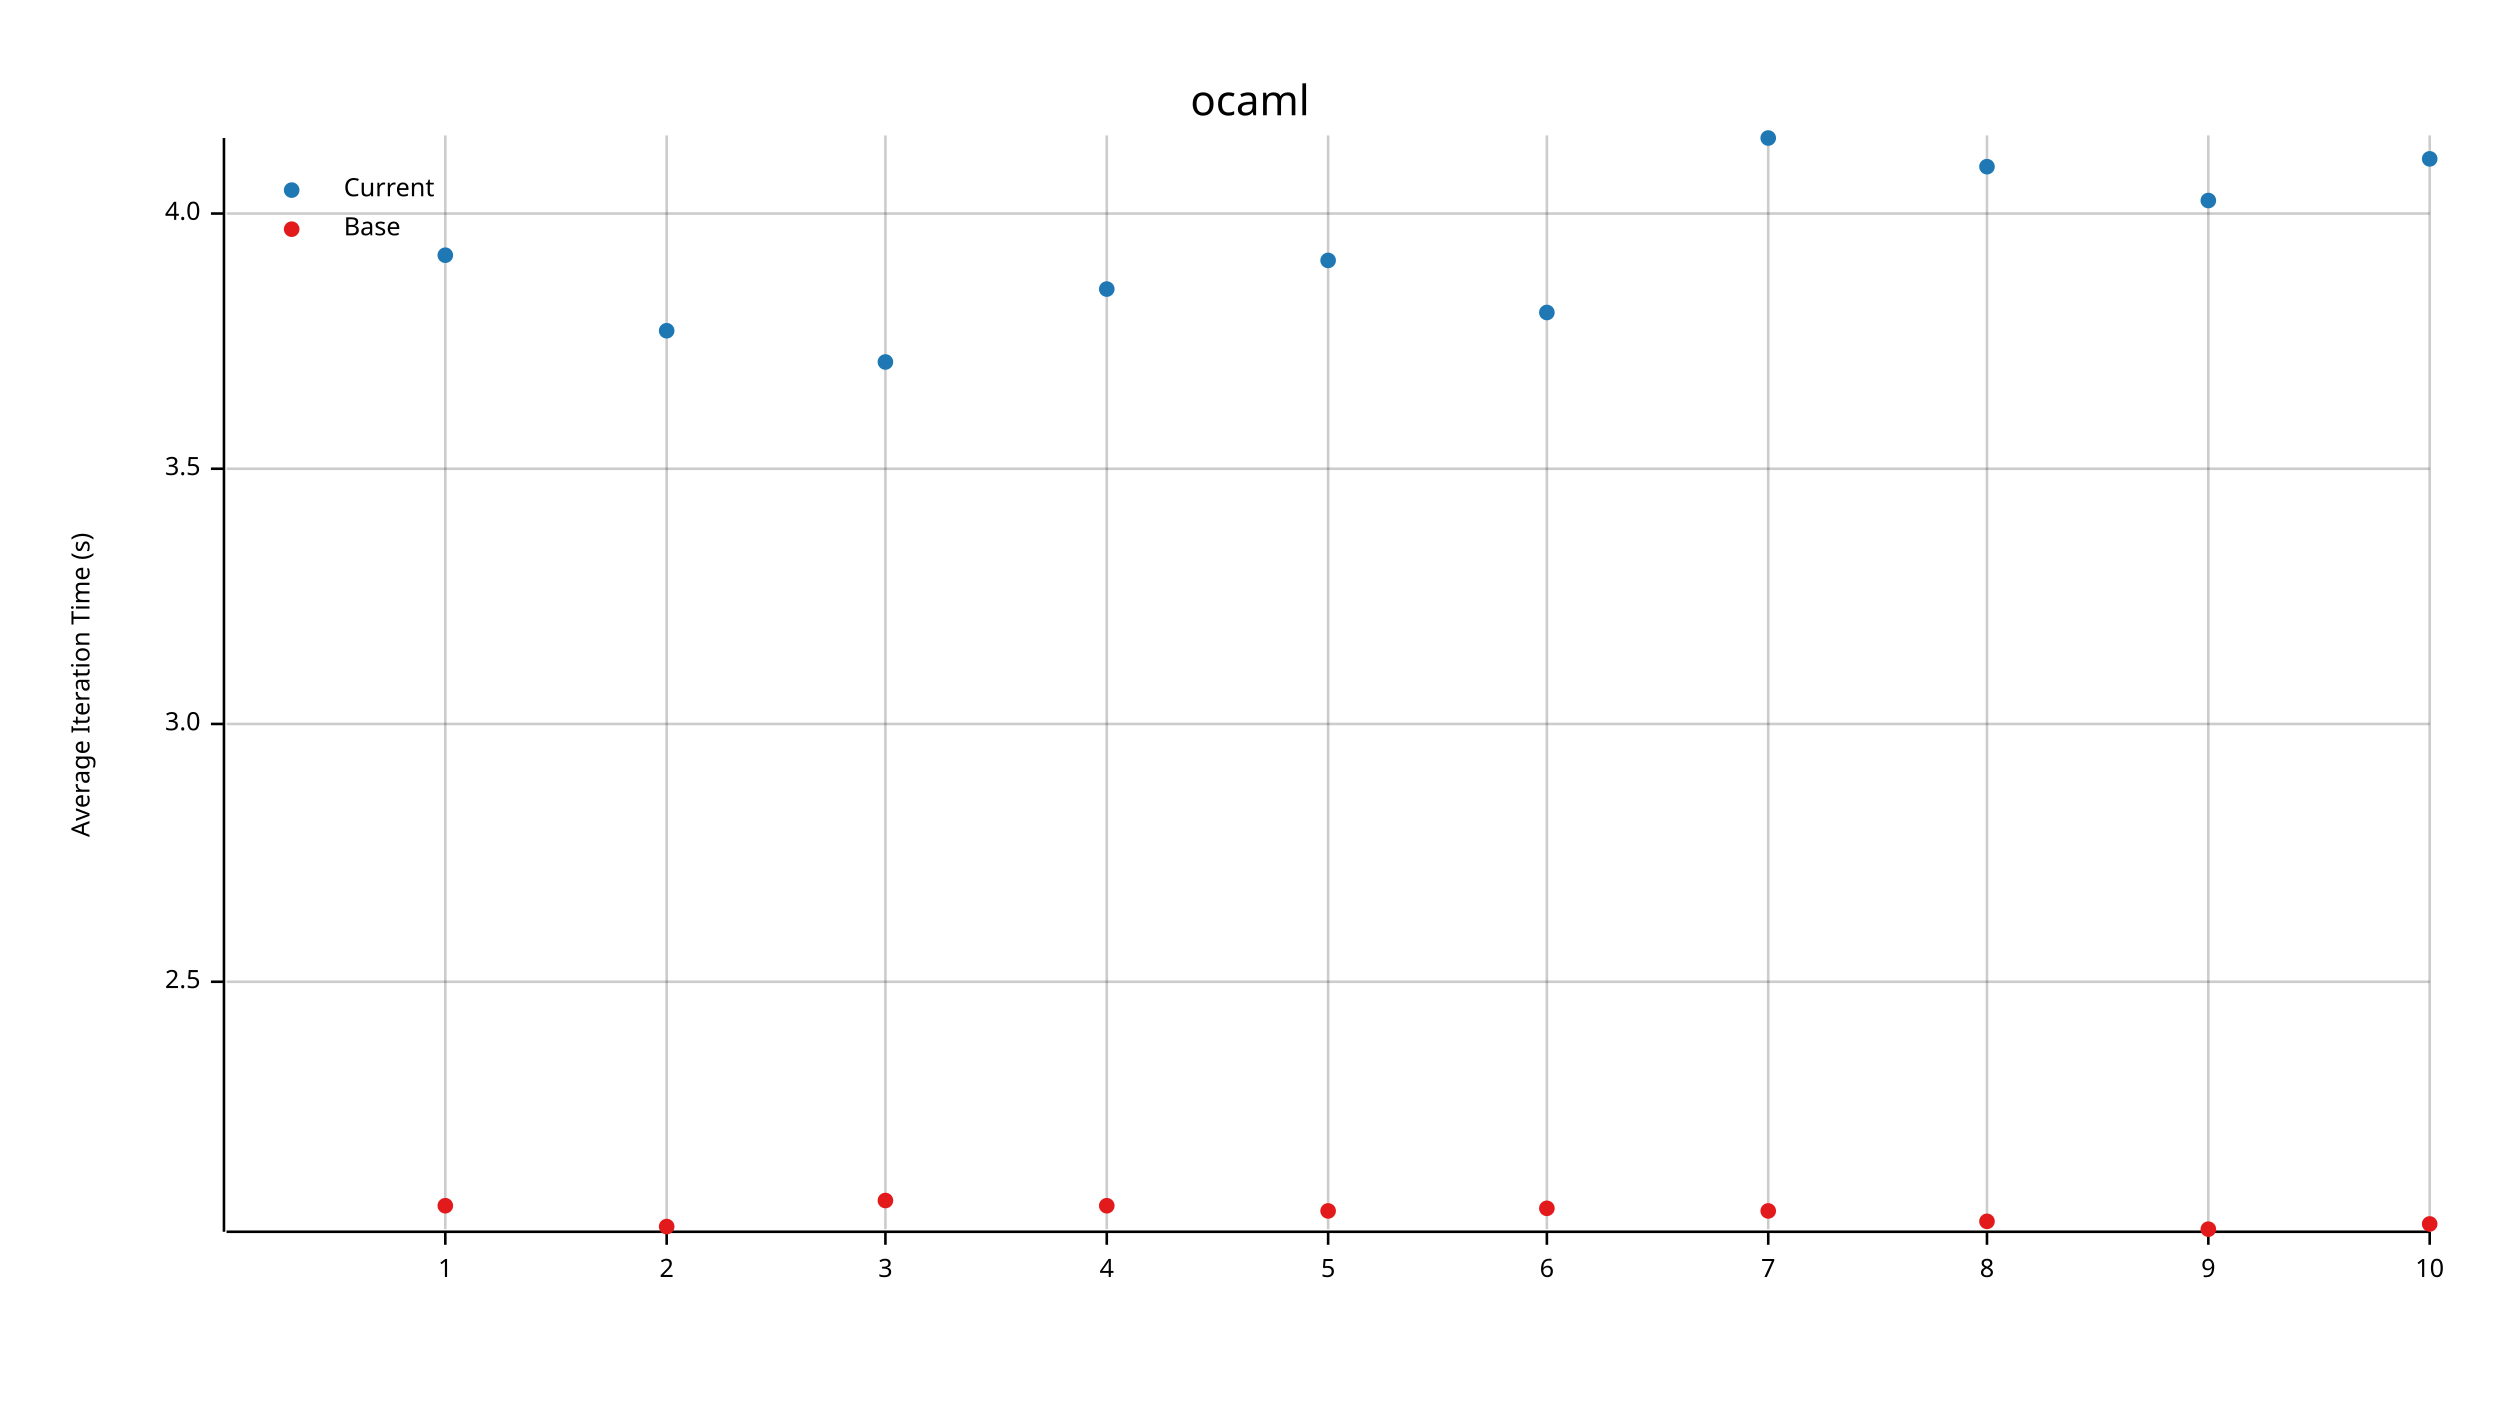
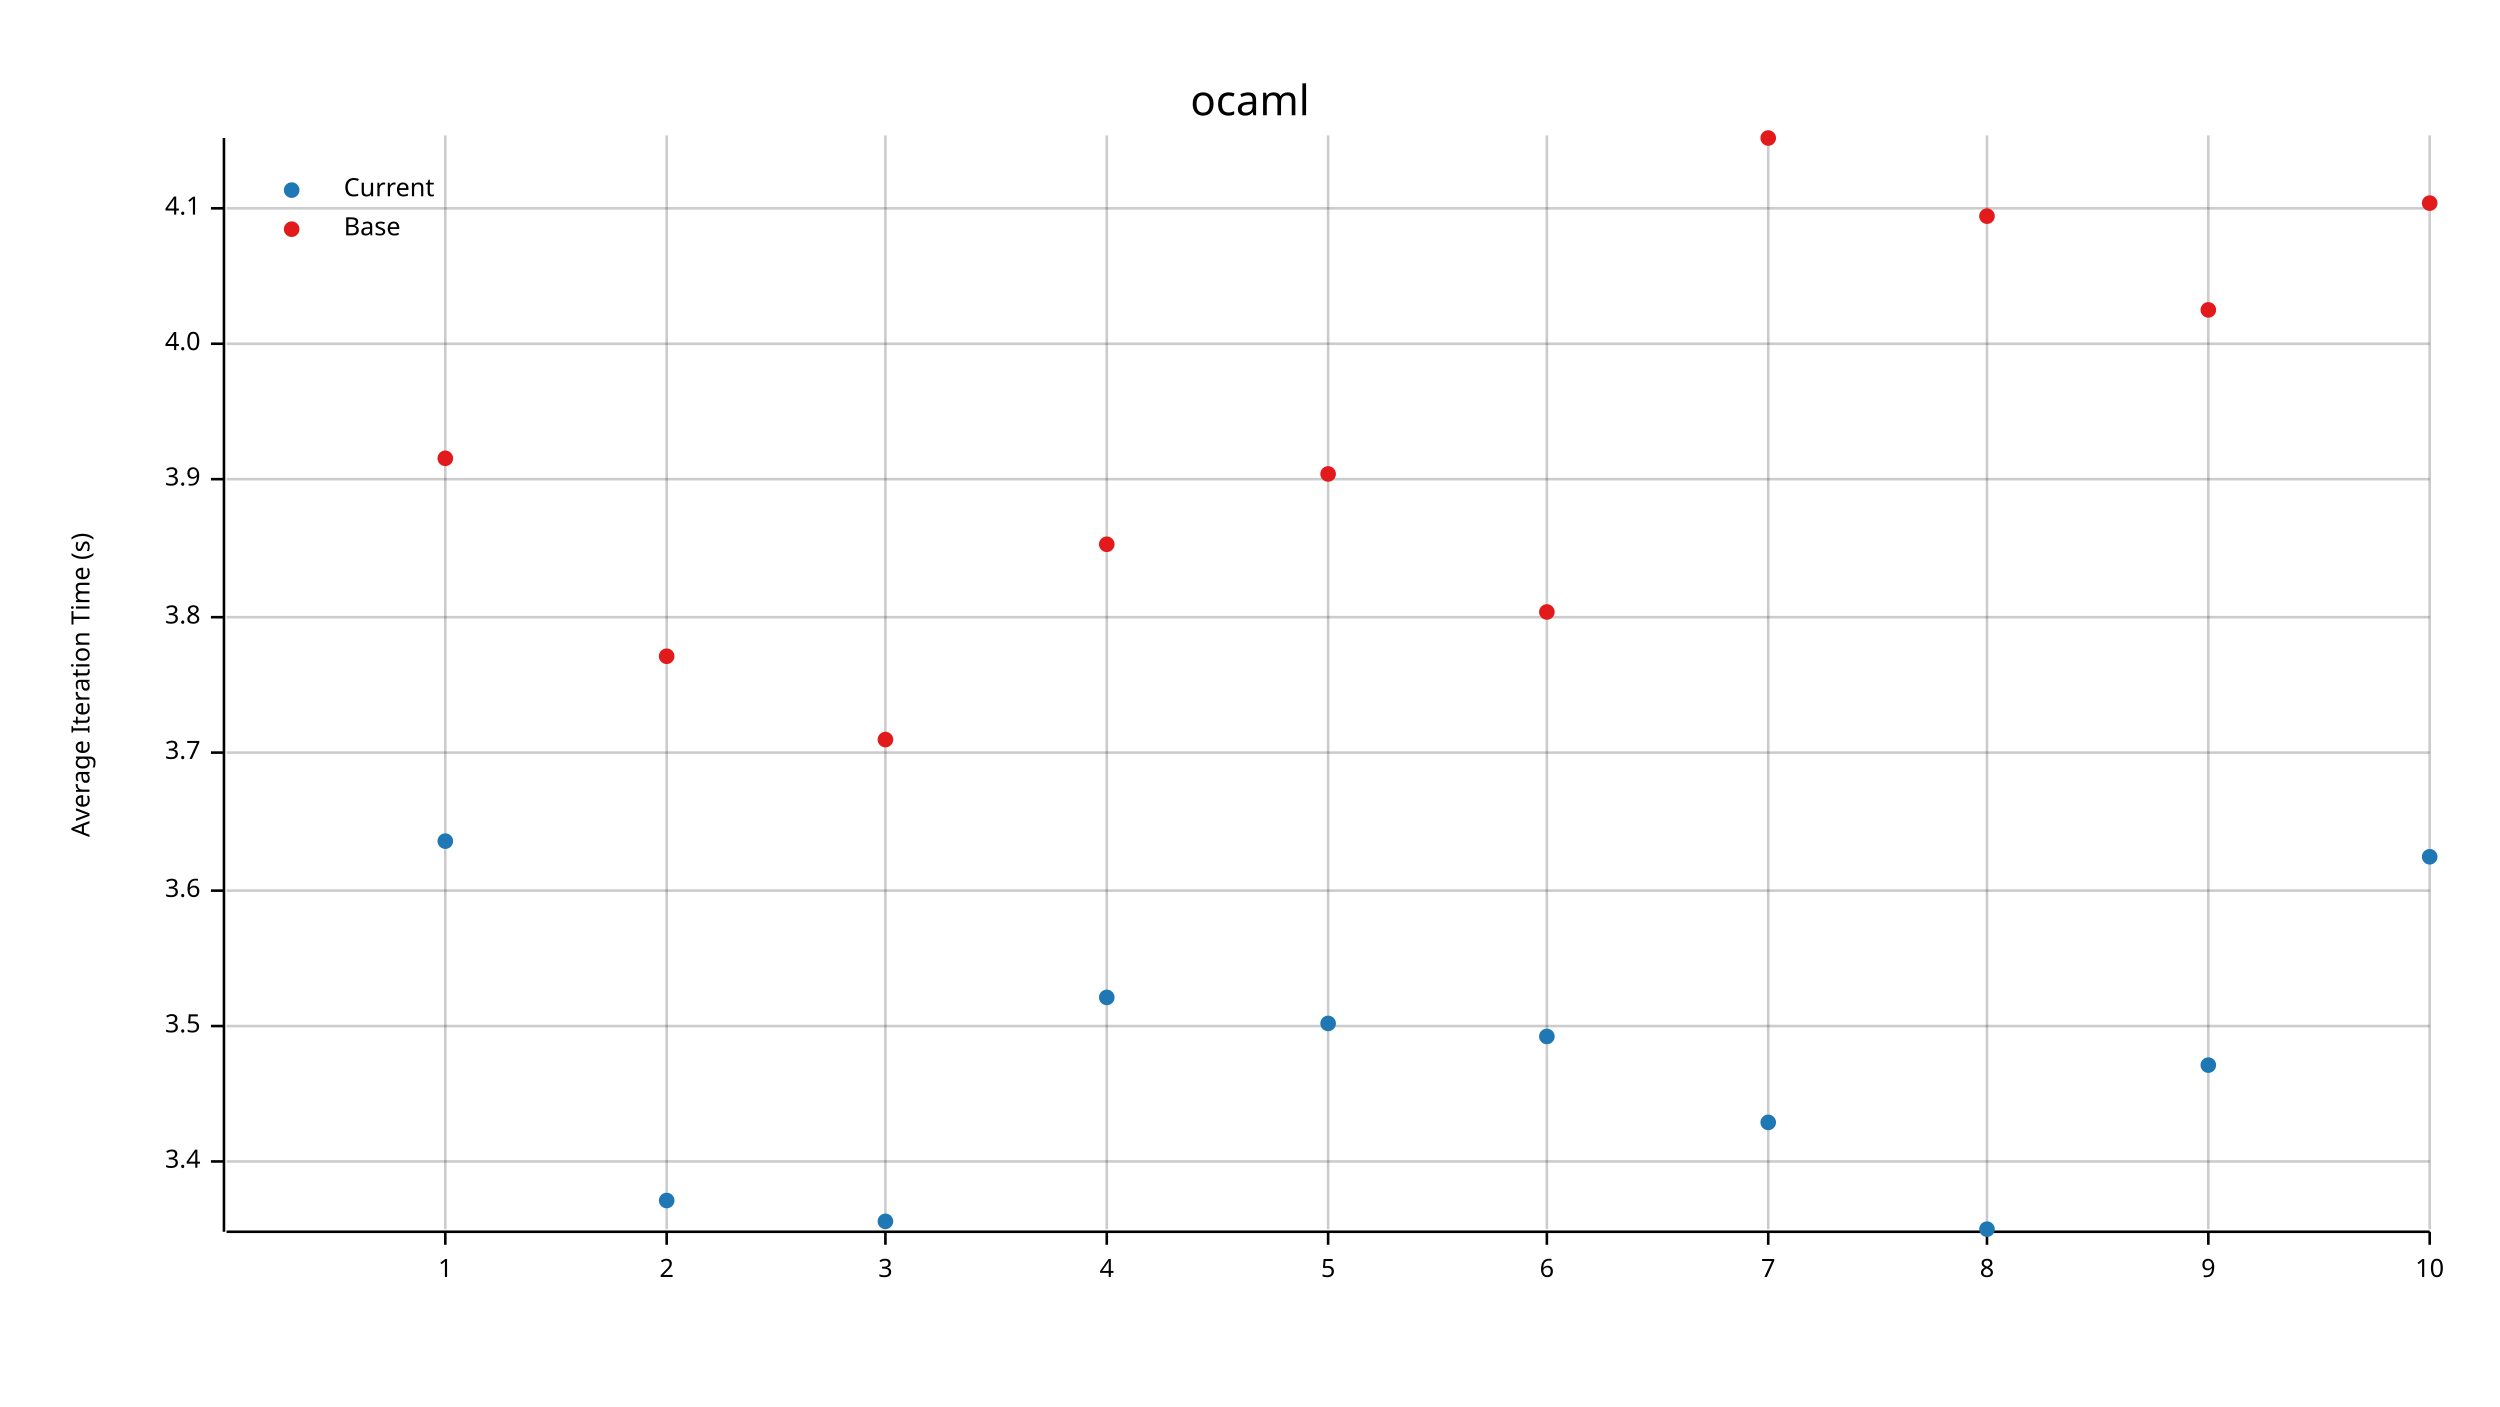
<svg xmlns="http://www.w3.org/2000/svg" width="960" height="540" viewBox="0 0 960 540">
  <text x="480" y="32" dy="0.76em" text-anchor="middle" font-family="sans-serif" font-size="16.129" opacity="1" fill="#000000">
ocaml
</text>
  <text x="27" y="263" dy="0.76em" text-anchor="middle" font-family="sans-serif" font-size="9.677" opacity="1" fill="#000000" transform="rotate(270, 27, 263)">
Average Iteration Time (s)
</text>
  <line opacity="0.2" stroke="#000000" stroke-width="1" x1="171" y1="472" x2="171" y2="52" />
  <line opacity="0.2" stroke="#000000" stroke-width="1" x1="256" y1="472" x2="256" y2="52" />
  <line opacity="0.2" stroke="#000000" stroke-width="1" x1="340" y1="472" x2="340" y2="52" />
  <line opacity="0.2" stroke="#000000" stroke-width="1" x1="425" y1="472" x2="425" y2="52" />
  <line opacity="0.2" stroke="#000000" stroke-width="1" x1="510" y1="472" x2="510" y2="52" />
  <line opacity="0.2" stroke="#000000" stroke-width="1" x1="594" y1="472" x2="594" y2="52" />
  <line opacity="0.2" stroke="#000000" stroke-width="1" x1="679" y1="472" x2="679" y2="52" />
  <line opacity="0.2" stroke="#000000" stroke-width="1" x1="763" y1="472" x2="763" y2="52" />
  <line opacity="0.2" stroke="#000000" stroke-width="1" x1="848" y1="472" x2="848" y2="52" />
  <line opacity="0.2" stroke="#000000" stroke-width="1" x1="933" y1="472" x2="933" y2="52" />
-   <line opacity="0.2" stroke="#000000" stroke-width="1" x1="87" y1="377" x2="933" y2="377" />
-   <line opacity="0.2" stroke="#000000" stroke-width="1" x1="87" y1="278" x2="933" y2="278" />
-   <line opacity="0.2" stroke="#000000" stroke-width="1" x1="87" y1="180" x2="933" y2="180" />
-   <line opacity="0.2" stroke="#000000" stroke-width="1" x1="87" y1="82" x2="933" y2="82" />
+   <line opacity="0.2" stroke="#000000" stroke-width="1" x1="87" y1="446" x2="933" y2="446" />
+   <line opacity="0.2" stroke="#000000" stroke-width="1" x1="87" y1="394" x2="933" y2="394" />
+   <line opacity="0.2" stroke="#000000" stroke-width="1" x1="87" y1="342" x2="933" y2="342" />
+   <line opacity="0.2" stroke="#000000" stroke-width="1" x1="87" y1="289" x2="933" y2="289" />
+   <line opacity="0.2" stroke="#000000" stroke-width="1" x1="87" y1="237" x2="933" y2="237" />
+   <line opacity="0.2" stroke="#000000" stroke-width="1" x1="87" y1="184" x2="933" y2="184" />
+   <line opacity="0.2" stroke="#000000" stroke-width="1" x1="87" y1="132" x2="933" y2="132" />
+   <line opacity="0.2" stroke="#000000" stroke-width="1" x1="87" y1="80" x2="933" y2="80" />
  <polyline fill="none" opacity="1" stroke="#000000" stroke-width="1" points="86,53 86,473 " />
-   <text x="77" y="377" dy="0.5ex" text-anchor="end" font-family="sans-serif" font-size="9.677" opacity="1" fill="#000000">
- 2.5
+   <text x="77" y="446" dy="0.5ex" text-anchor="end" font-family="sans-serif" font-size="9.677" opacity="1" fill="#000000">
+ 3.4
</text>
-   <polyline fill="none" opacity="1" stroke="#000000" stroke-width="1" points="81,377 86,377 " />
-   <text x="77" y="278" dy="0.5ex" text-anchor="end" font-family="sans-serif" font-size="9.677" opacity="1" fill="#000000">
- 3.0
- </text>
-   <polyline fill="none" opacity="1" stroke="#000000" stroke-width="1" points="81,278 86,278 " />
-   <text x="77" y="180" dy="0.5ex" text-anchor="end" font-family="sans-serif" font-size="9.677" opacity="1" fill="#000000">
+   <polyline fill="none" opacity="1" stroke="#000000" stroke-width="1" points="81,446 86,446 " />
+   <text x="77" y="394" dy="0.5ex" text-anchor="end" font-family="sans-serif" font-size="9.677" opacity="1" fill="#000000">
3.5
</text>
-   <polyline fill="none" opacity="1" stroke="#000000" stroke-width="1" points="81,180 86,180 " />
-   <text x="77" y="82" dy="0.5ex" text-anchor="end" font-family="sans-serif" font-size="9.677" opacity="1" fill="#000000">
+   <polyline fill="none" opacity="1" stroke="#000000" stroke-width="1" points="81,394 86,394 " />
+   <text x="77" y="342" dy="0.5ex" text-anchor="end" font-family="sans-serif" font-size="9.677" opacity="1" fill="#000000">
+ 3.6
+ </text>
+   <polyline fill="none" opacity="1" stroke="#000000" stroke-width="1" points="81,342 86,342 " />
+   <text x="77" y="289" dy="0.5ex" text-anchor="end" font-family="sans-serif" font-size="9.677" opacity="1" fill="#000000">
+ 3.7
+ </text>
+   <polyline fill="none" opacity="1" stroke="#000000" stroke-width="1" points="81,289 86,289 " />
+   <text x="77" y="237" dy="0.5ex" text-anchor="end" font-family="sans-serif" font-size="9.677" opacity="1" fill="#000000">
+ 3.8
+ </text>
+   <polyline fill="none" opacity="1" stroke="#000000" stroke-width="1" points="81,237 86,237 " />
+   <text x="77" y="184" dy="0.5ex" text-anchor="end" font-family="sans-serif" font-size="9.677" opacity="1" fill="#000000">
+ 3.9
+ </text>
+   <polyline fill="none" opacity="1" stroke="#000000" stroke-width="1" points="81,184 86,184 " />
+   <text x="77" y="132" dy="0.5ex" text-anchor="end" font-family="sans-serif" font-size="9.677" opacity="1" fill="#000000">
4.0
</text>
-   <polyline fill="none" opacity="1" stroke="#000000" stroke-width="1" points="81,82 86,82 " />
+   <polyline fill="none" opacity="1" stroke="#000000" stroke-width="1" points="81,132 86,132 " />
+   <text x="77" y="80" dy="0.5ex" text-anchor="end" font-family="sans-serif" font-size="9.677" opacity="1" fill="#000000">
+ 4.1
+ </text>
+   <polyline fill="none" opacity="1" stroke="#000000" stroke-width="1" points="81,80 86,80 " />
  <polyline fill="none" opacity="1" stroke="#000000" stroke-width="1" points="87,473 933,473 " />
  <text x="171" y="483" dy="0.76em" text-anchor="middle" font-family="sans-serif" font-size="9.677" opacity="1" fill="#000000">
1
</text>
  <polyline fill="none" opacity="1" stroke="#000000" stroke-width="1" points="171,473 171,478 " />
  <text x="256" y="483" dy="0.76em" text-anchor="middle" font-family="sans-serif" font-size="9.677" opacity="1" fill="#000000">
2
</text>
  <polyline fill="none" opacity="1" stroke="#000000" stroke-width="1" points="256,473 256,478 " />
  <text x="340" y="483" dy="0.76em" text-anchor="middle" font-family="sans-serif" font-size="9.677" opacity="1" fill="#000000">
3
</text>
  <polyline fill="none" opacity="1" stroke="#000000" stroke-width="1" points="340,473 340,478 " />
  <text x="425" y="483" dy="0.76em" text-anchor="middle" font-family="sans-serif" font-size="9.677" opacity="1" fill="#000000">
4
</text>
  <polyline fill="none" opacity="1" stroke="#000000" stroke-width="1" points="425,473 425,478 " />
  <text x="510" y="483" dy="0.76em" text-anchor="middle" font-family="sans-serif" font-size="9.677" opacity="1" fill="#000000">
5
</text>
  <polyline fill="none" opacity="1" stroke="#000000" stroke-width="1" points="510,473 510,478 " />
  <text x="594" y="483" dy="0.76em" text-anchor="middle" font-family="sans-serif" font-size="9.677" opacity="1" fill="#000000">
6
</text>
  <polyline fill="none" opacity="1" stroke="#000000" stroke-width="1" points="594,473 594,478 " />
  <text x="679" y="483" dy="0.76em" text-anchor="middle" font-family="sans-serif" font-size="9.677" opacity="1" fill="#000000">
7
</text>
  <polyline fill="none" opacity="1" stroke="#000000" stroke-width="1" points="679,473 679,478 " />
  <text x="763" y="483" dy="0.76em" text-anchor="middle" font-family="sans-serif" font-size="9.677" opacity="1" fill="#000000">
8
</text>
  <polyline fill="none" opacity="1" stroke="#000000" stroke-width="1" points="763,473 763,478 " />
  <text x="848" y="483" dy="0.76em" text-anchor="middle" font-family="sans-serif" font-size="9.677" opacity="1" fill="#000000">
9
</text>
  <polyline fill="none" opacity="1" stroke="#000000" stroke-width="1" points="848,473 848,478 " />
  <text x="933" y="483" dy="0.76em" text-anchor="middle" font-family="sans-serif" font-size="9.677" opacity="1" fill="#000000">
10
</text>
  <polyline fill="none" opacity="1" stroke="#000000" stroke-width="1" points="933,473 933,478 " />
-   <circle cx="171" cy="98" r="3" opacity="1" fill="#1F78B4" stroke="none" />
-   <circle cx="256" cy="127" r="3" opacity="1" fill="#1F78B4" stroke="none" />
-   <circle cx="340" cy="139" r="3" opacity="1" fill="#1F78B4" stroke="none" />
-   <circle cx="425" cy="111" r="3" opacity="1" fill="#1F78B4" stroke="none" />
-   <circle cx="510" cy="100" r="3" opacity="1" fill="#1F78B4" stroke="none" />
-   <circle cx="594" cy="120" r="3" opacity="1" fill="#1F78B4" stroke="none" />
-   <circle cx="679" cy="53" r="3" opacity="1" fill="#1F78B4" stroke="none" />
-   <circle cx="763" cy="64" r="3" opacity="1" fill="#1F78B4" stroke="none" />
-   <circle cx="848" cy="77" r="3" opacity="1" fill="#1F78B4" stroke="none" />
-   <circle cx="933" cy="61" r="3" opacity="1" fill="#1F78B4" stroke="none" />
-   <circle cx="171" cy="463" r="3" opacity="1" fill="#E31A1C" stroke="none" />
-   <circle cx="256" cy="471" r="3" opacity="1" fill="#E31A1C" stroke="none" />
-   <circle cx="340" cy="461" r="3" opacity="1" fill="#E31A1C" stroke="none" />
-   <circle cx="425" cy="463" r="3" opacity="1" fill="#E31A1C" stroke="none" />
-   <circle cx="510" cy="465" r="3" opacity="1" fill="#E31A1C" stroke="none" />
-   <circle cx="594" cy="464" r="3" opacity="1" fill="#E31A1C" stroke="none" />
-   <circle cx="679" cy="465" r="3" opacity="1" fill="#E31A1C" stroke="none" />
-   <circle cx="763" cy="469" r="3" opacity="1" fill="#E31A1C" stroke="none" />
-   <circle cx="848" cy="472" r="3" opacity="1" fill="#E31A1C" stroke="none" />
-   <circle cx="933" cy="470" r="3" opacity="1" fill="#E31A1C" stroke="none" />
+   <circle cx="171" cy="323" r="3" opacity="1" fill="#1F78B4" stroke="none" />
+   <circle cx="256" cy="461" r="3" opacity="1" fill="#1F78B4" stroke="none" />
+   <circle cx="340" cy="469" r="3" opacity="1" fill="#1F78B4" stroke="none" />
+   <circle cx="425" cy="383" r="3" opacity="1" fill="#1F78B4" stroke="none" />
+   <circle cx="510" cy="393" r="3" opacity="1" fill="#1F78B4" stroke="none" />
+   <circle cx="594" cy="398" r="3" opacity="1" fill="#1F78B4" stroke="none" />
+   <circle cx="679" cy="431" r="3" opacity="1" fill="#1F78B4" stroke="none" />
+   <circle cx="763" cy="472" r="3" opacity="1" fill="#1F78B4" stroke="none" />
+   <circle cx="848" cy="409" r="3" opacity="1" fill="#1F78B4" stroke="none" />
+   <circle cx="933" cy="329" r="3" opacity="1" fill="#1F78B4" stroke="none" />
+   <circle cx="171" cy="176" r="3" opacity="1" fill="#E31A1C" stroke="none" />
+   <circle cx="256" cy="252" r="3" opacity="1" fill="#E31A1C" stroke="none" />
+   <circle cx="340" cy="284" r="3" opacity="1" fill="#E31A1C" stroke="none" />
+   <circle cx="425" cy="209" r="3" opacity="1" fill="#E31A1C" stroke="none" />
+   <circle cx="510" cy="182" r="3" opacity="1" fill="#E31A1C" stroke="none" />
+   <circle cx="594" cy="235" r="3" opacity="1" fill="#E31A1C" stroke="none" />
+   <circle cx="679" cy="53" r="3" opacity="1" fill="#E31A1C" stroke="none" />
+   <circle cx="763" cy="83" r="3" opacity="1" fill="#E31A1C" stroke="none" />
+   <circle cx="848" cy="119" r="3" opacity="1" fill="#E31A1C" stroke="none" />
+   <circle cx="933" cy="78" r="3" opacity="1" fill="#E31A1C" stroke="none" />
  <text x="132" y="68" dy="0.76em" text-anchor="start" font-family="sans-serif" font-size="9.677" opacity="1" fill="#000000">
Current
</text>
  <text x="132" y="83" dy="0.76em" text-anchor="start" font-family="sans-serif" font-size="9.677" opacity="1" fill="#000000">
Base
</text>
  <circle cx="112" cy="73" r="3" opacity="1" fill="#1F78B4" stroke="none" />
  <circle cx="112" cy="88" r="3" opacity="1" fill="#E31A1C" stroke="none" />
</svg>
